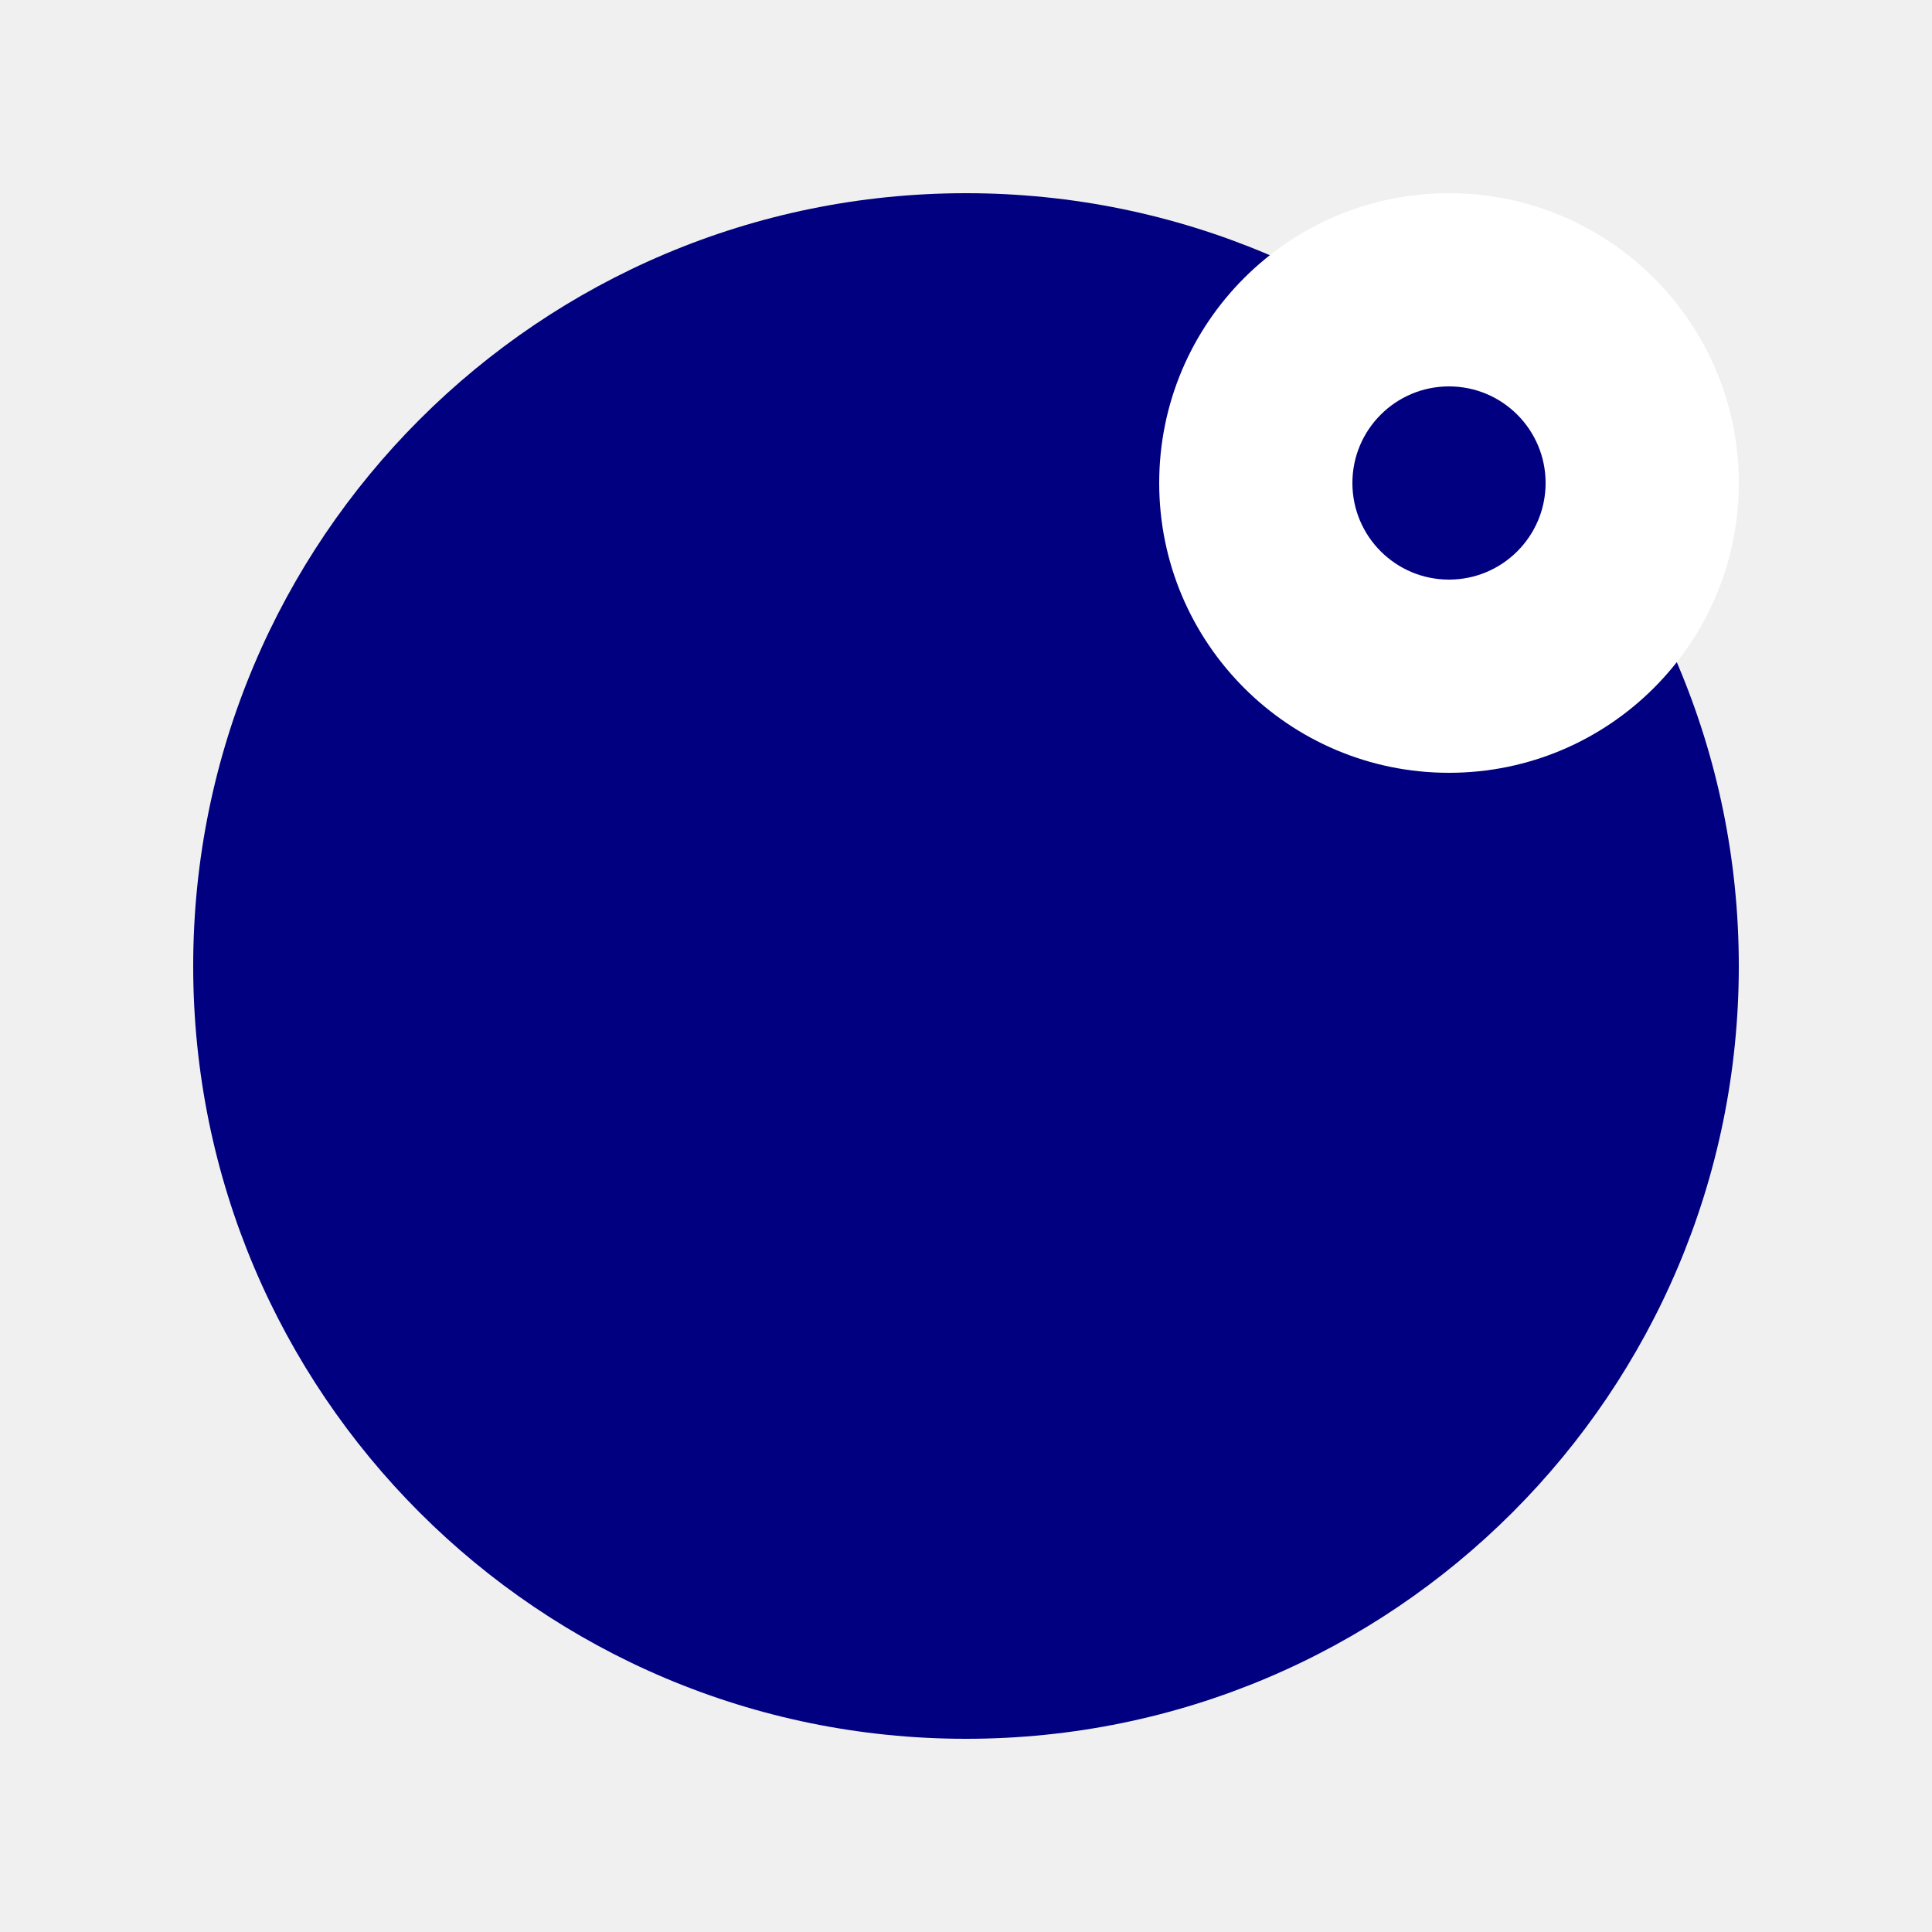
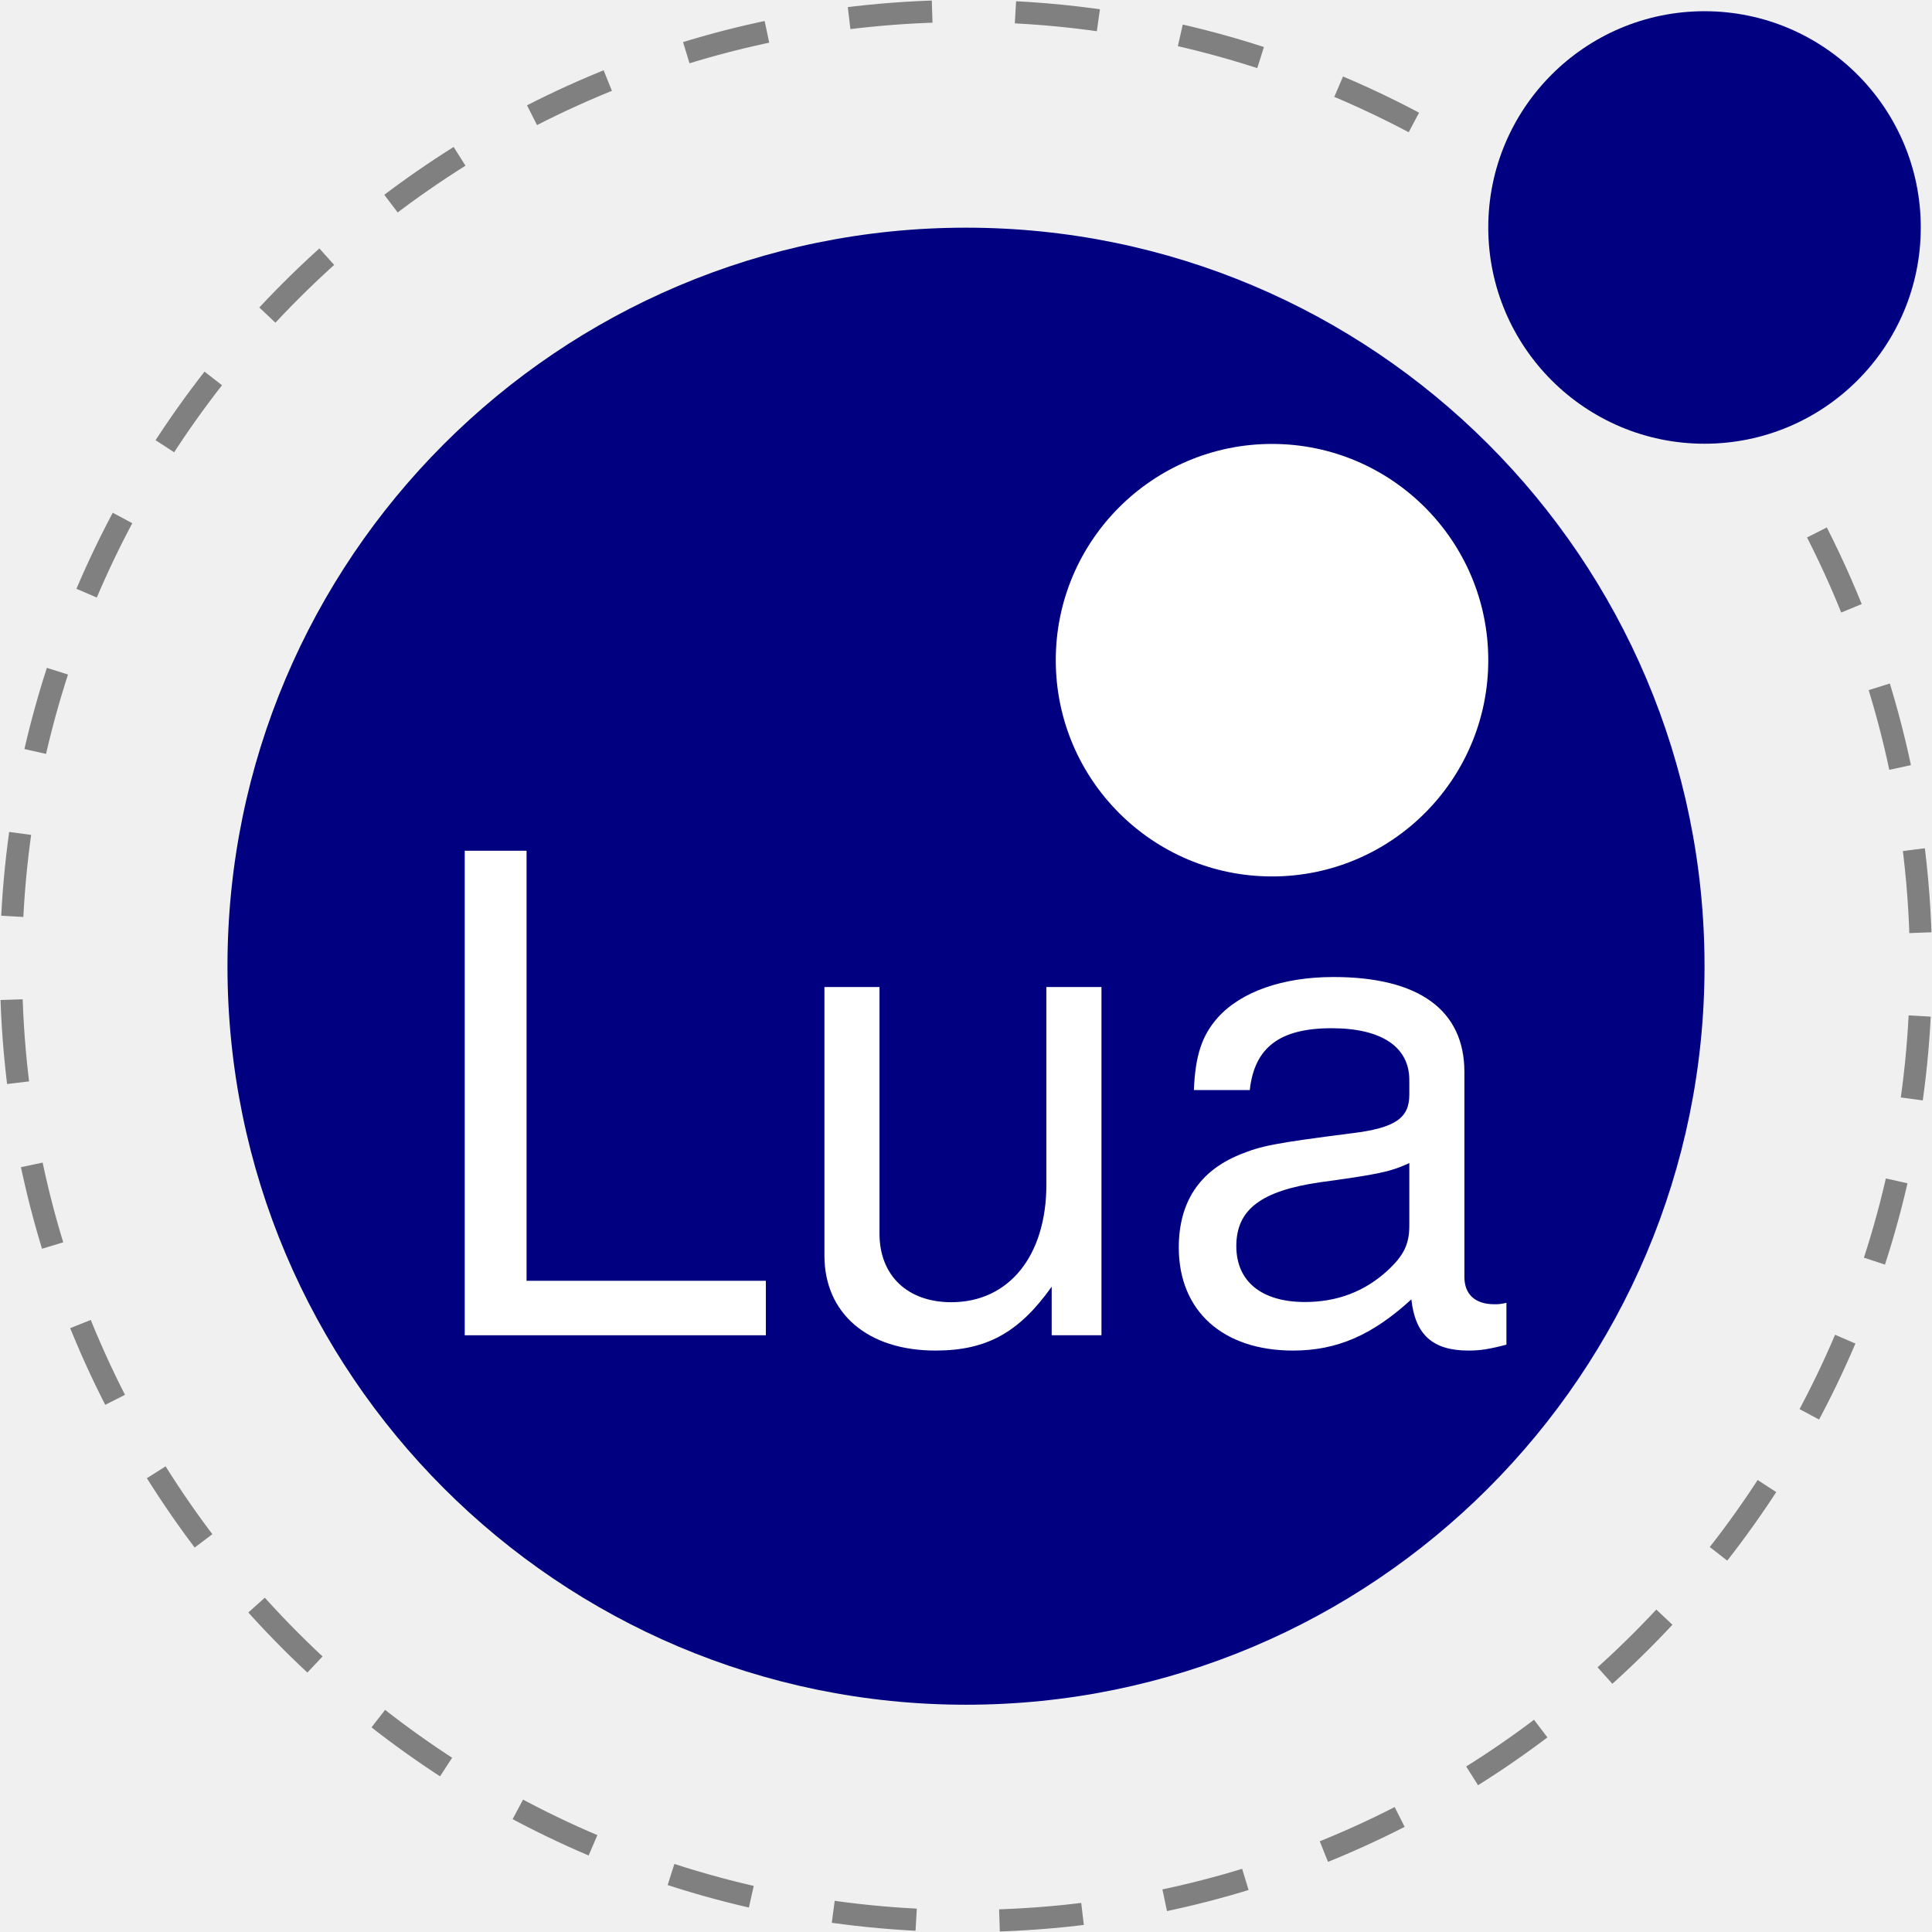
- <svg xmlns="http://www.w3.org/2000/svg" viewBox="0 0 100 100">
-   <circle cx="50" cy="50" r="40" fill="#000080" />
-   <circle cx="75" cy="25" r="15" fill="#ffffff" />
-   <circle cx="75" cy="25" r="5" fill="#000080" />
+ <svg xmlns="http://www.w3.org/2000/svg" version="1.0" id="lua__Ebene_1" x="0px" y="0px" width="947px" height="947px" viewBox="0 0 947 947" enable-background="new 0 0 947 947" xml:space="preserve">
+   <g>
+     <path fill="#000080" d="M835.5,473.6c0-199.8-162.2-362-362-362s-362,162.2-362,362c0,199.8,162.2,362,362,362   S835.5,673.4,835.5,473.6" />
+     <path fill="#FFFFFF" d="M729.5,323.6c0-58.5-47.5-106-106-106s-106,47.5-106,106c0,58.5,47.5,106,106,106S729.5,382.1,729.5,323.6" />
+     <path fill="#000080" d="M941.5,111.5c0-58.5-47.5-106-106-106s-106,47.5-106,106c0,58.5,47.5,106,106,106S941.5,170.1,941.5,111.5" />
+     <g>
+       <path fill="#FFFFFF" d="M258.1,627.8h117.3v26.7H227.8V417h30.3V627.8z" />
+       <path fill="#FFFFFF" d="M515.5,654.5v-23.8c-16,22.5-31.9,31.3-57,31.3c-33.2,0-54.4-18.2-54.4-46.6V483.8h27v120.9    c0,20.5,13.7,33.6,35.2,33.6c28.3,0,46.6-22.8,46.6-57.7v-96.8h27v170.7H515.5z" />
+       <path fill="#FFFFFF" d="M738.4,659.1c-8.8,2.3-13,2.9-18.6,2.9c-17.6,0-26.1-7.8-28-25.1c-19.2,17.6-36.5,25.1-58,25.1    c-34.5,0-56-19.5-56-50.5c0-22.2,10.1-37.5,30-45.6c10.4-4.2,16.3-5.5,54.7-10.4c21.5-2.6,28.3-7.5,28.3-18.9v-7.2    c0-16.3-13.7-25.4-38.1-25.4c-25.4,0-37.8,9.4-40.1,30.3h-27.4c0.7-16.9,3.9-26.7,11.7-35.5c11.4-12.7,31.9-19.9,56.7-19.9    c42,0,64.2,16.3,64.2,46.6v100.4c0,8.5,5.2,13.4,14.7,13.4c1.6,0,2.9,0,5.9-0.7V659.1z M690.8,570.1c-9.1,4.2-15,5.5-43.7,9.4    c-29,4.2-41.1,13.4-41.1,31.3c0,17.3,12.4,27.4,33.6,27.4c16,0,29.3-5.2,40.4-15.3c8.1-7.5,10.8-13,10.8-22.2V570.1z" />
+     </g>
+     <path fill="none" stroke="#808080" stroke-width="10.861" stroke-miterlimit="10" stroke-dasharray="40.847" d="M890.6,261   c33.5,65.8,51,138.6,51,212.5c0,258.4-209.7,468.1-468.1,468.1S5.4,731.9,5.4,473.5C5.4,215.1,215.1,5.4,473.5,5.4   c83.1,0,164.6,22.1,236.2,63.9" />
+   </g>
</svg>
